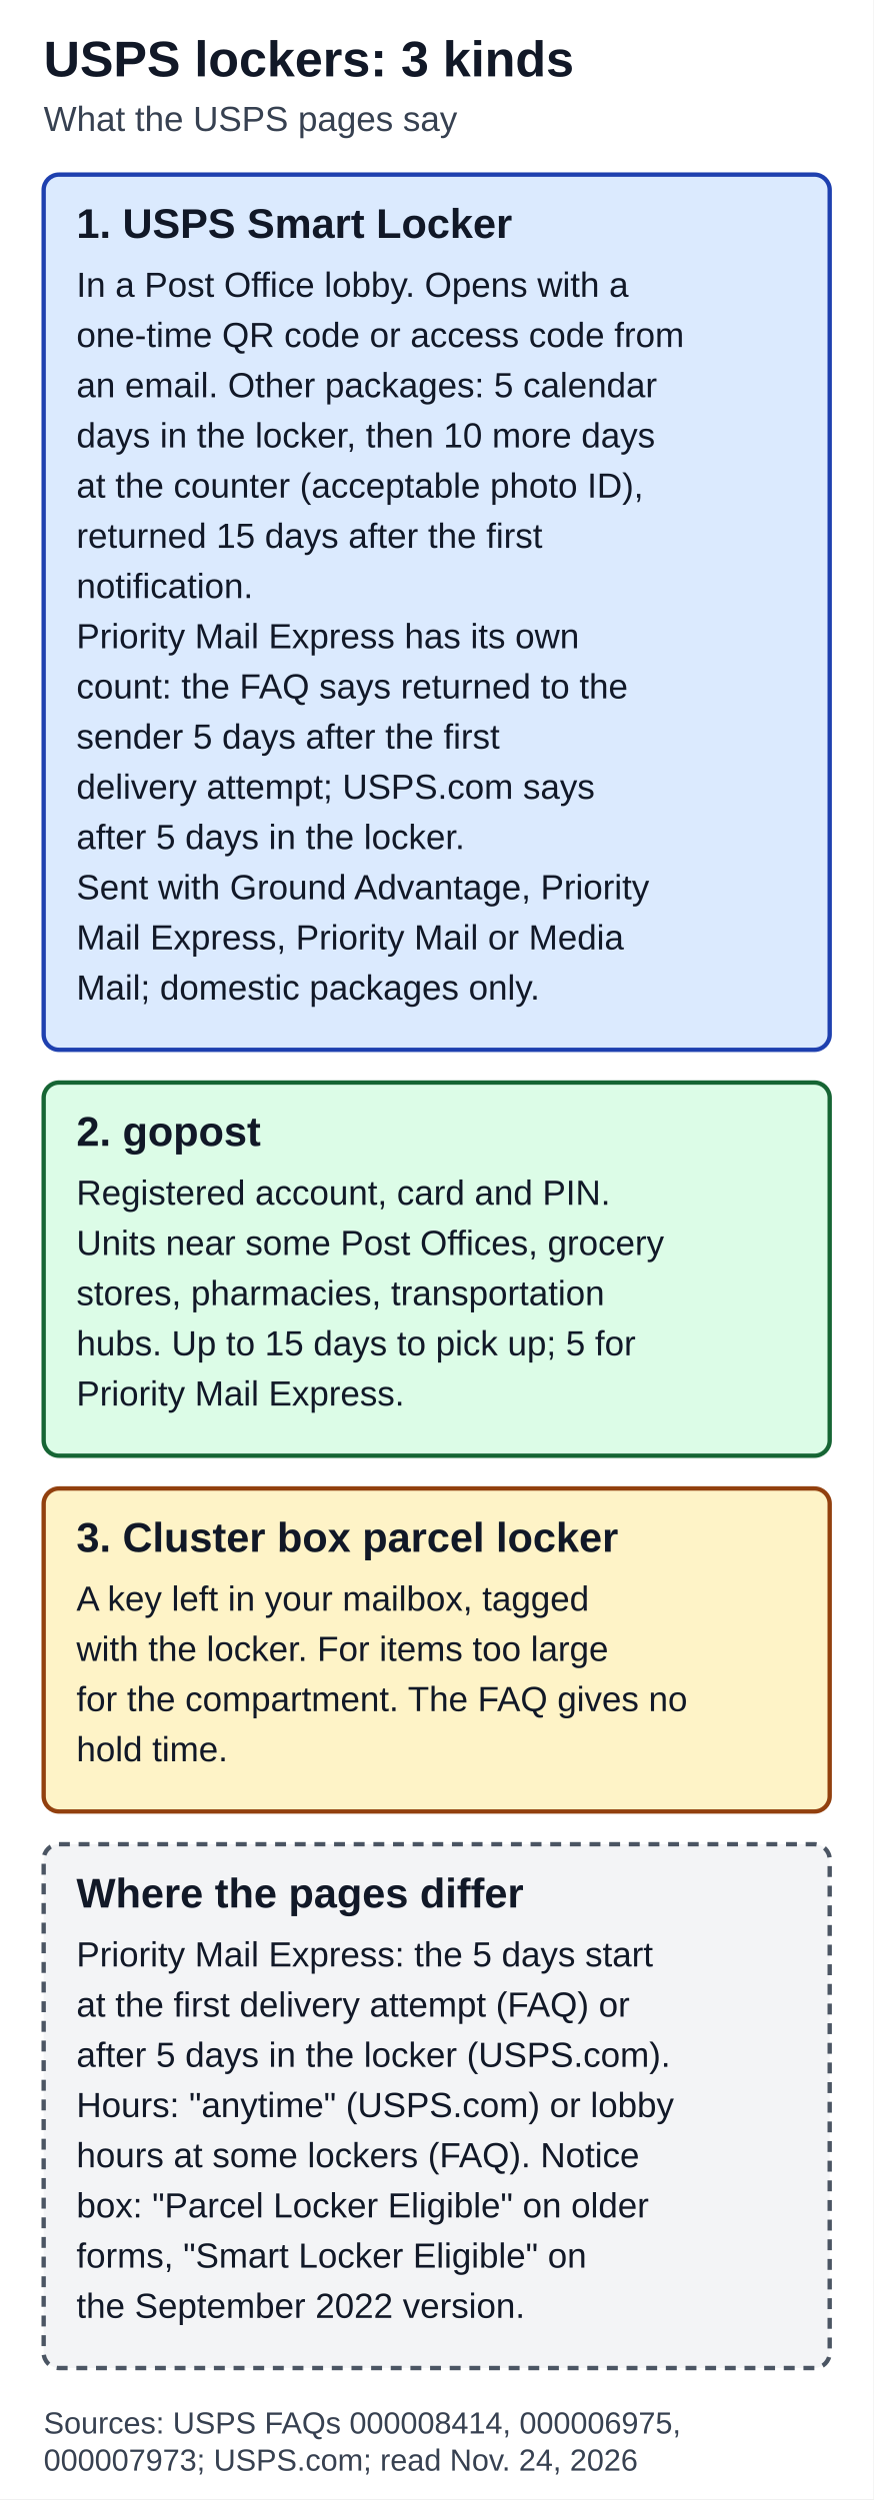
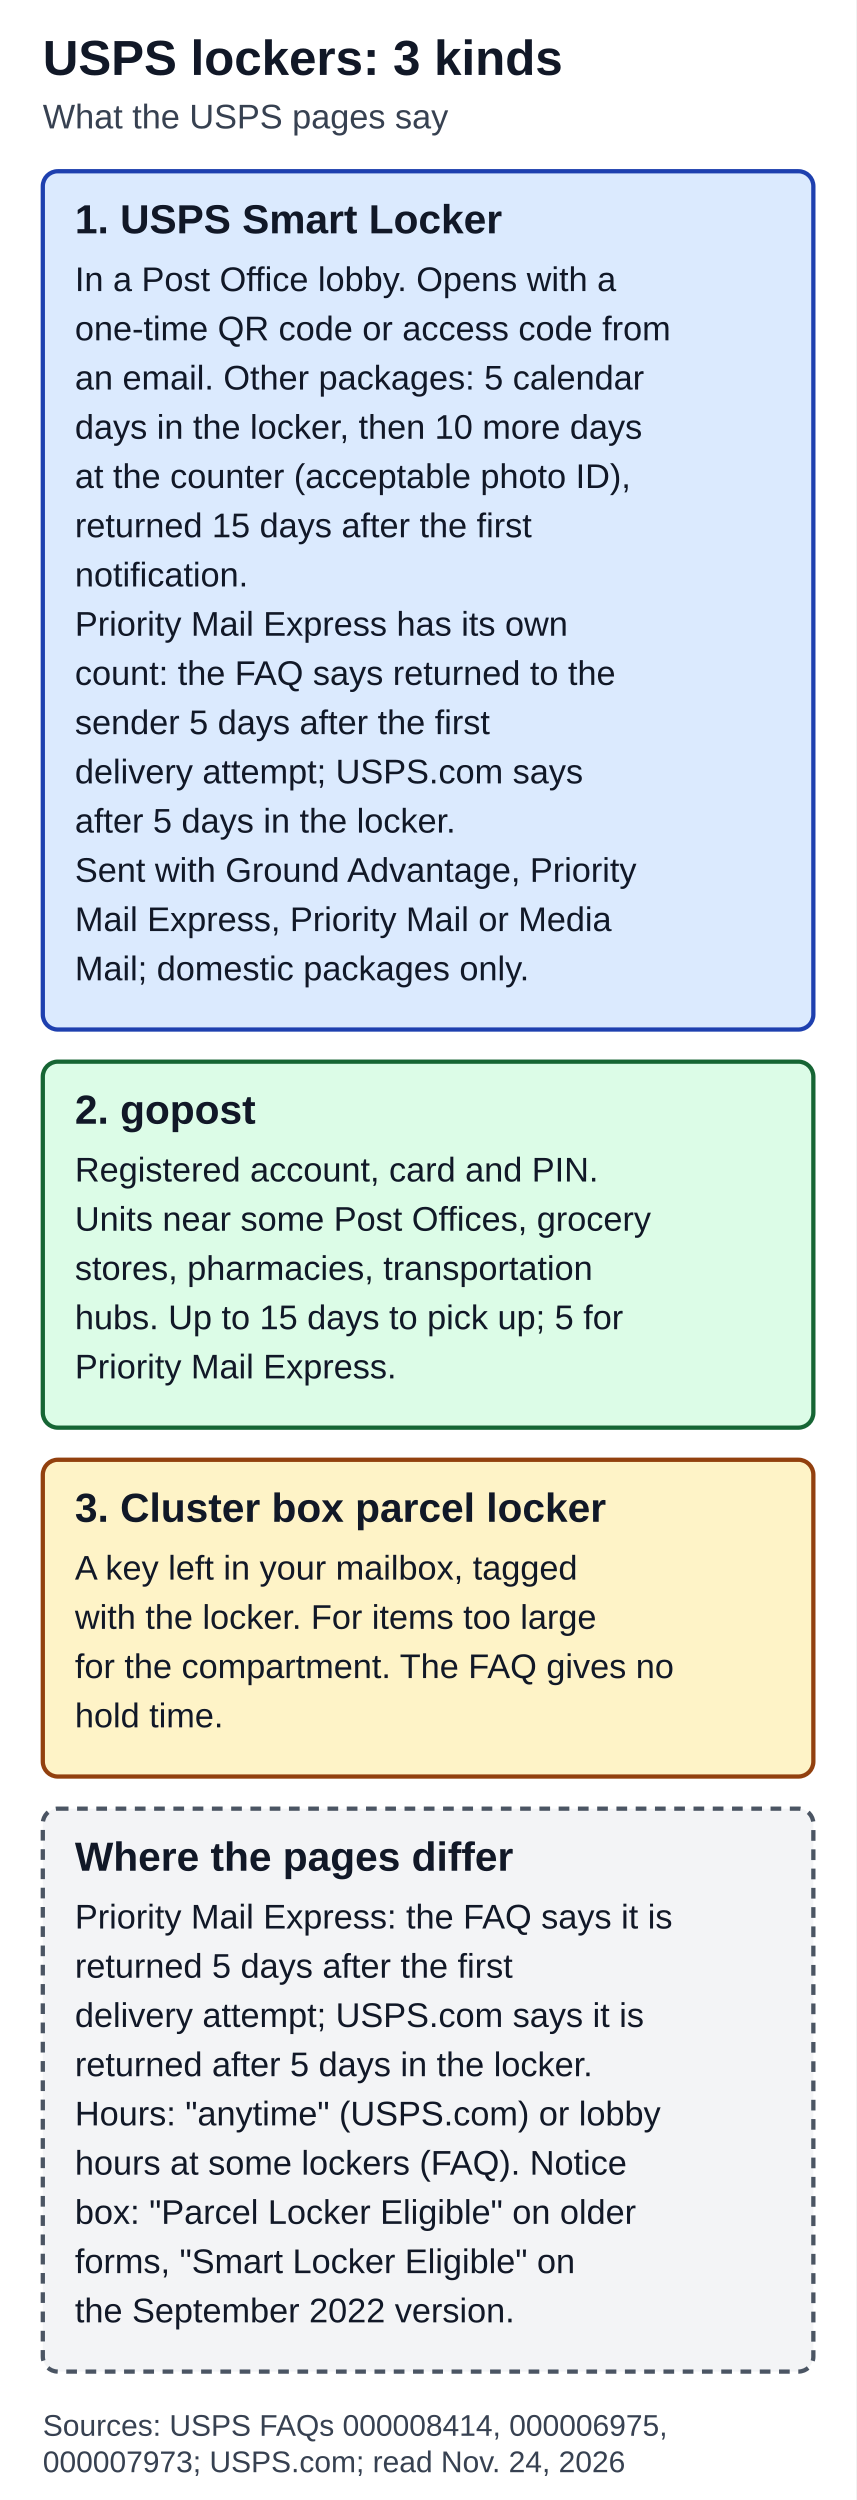
- <svg xmlns="http://www.w3.org/2000/svg" width="800" height="2290" viewBox="0 0 800 2290" font-family="Liberation Sans, Arial, Helvetica, sans-serif">
-   <rect width="800" height="2290" fill="#ffffff" />
+ <svg xmlns="http://www.w3.org/2000/svg" width="800" height="2336" viewBox="0 0 800 2336" font-family="Liberation Sans, Arial, Helvetica, sans-serif">
+   <rect width="800" height="2336" fill="#ffffff" />
  <text x="40" y="70" font-size="46" font-weight="bold" fill="#111827" text-anchor="start">USPS lockers: 3 kinds</text>
  <text x="40" y="120" font-size="32" fill="#374151" text-anchor="start">What the USPS pages say</text>
  <rect x="40" y="160" width="720" height="802" rx="14" fill="#dbeafe" stroke="#1e40af" stroke-width="4" />
  <text x="70" y="218" font-size="38" font-weight="bold" fill="#111827" text-anchor="start">1. USPS Smart Locker</text>
  <text x="70" y="272" font-size="32" fill="#111827" text-anchor="start">In a Post Office lobby. Opens with a</text>
  <text x="70" y="318" font-size="32" fill="#111827" text-anchor="start">one-time QR code or access code from</text>
  <text x="70" y="364" font-size="32" fill="#111827" text-anchor="start">an email. Other packages: 5 calendar</text>
  <text x="70" y="410" font-size="32" fill="#111827" text-anchor="start">days in the locker, then 10 more days</text>
  <text x="70" y="456" font-size="32" fill="#111827" text-anchor="start">at the counter (acceptable photo ID),</text>
  <text x="70" y="502" font-size="32" fill="#111827" text-anchor="start">returned 15 days after the first</text>
  <text x="70" y="548" font-size="32" fill="#111827" text-anchor="start">notification.</text>
  <text x="70" y="594" font-size="32" fill="#111827" text-anchor="start">Priority Mail Express has its own</text>
  <text x="70" y="640" font-size="32" fill="#111827" text-anchor="start">count: the FAQ says returned to the</text>
  <text x="70" y="686" font-size="32" fill="#111827" text-anchor="start">sender 5 days after the first</text>
  <text x="70" y="732" font-size="32" fill="#111827" text-anchor="start">delivery attempt; USPS.com says</text>
  <text x="70" y="778" font-size="32" fill="#111827" text-anchor="start">after 5 days in the locker.</text>
  <text x="70" y="824" font-size="32" fill="#111827" text-anchor="start">Sent with Ground Advantage, Priority</text>
  <text x="70" y="870" font-size="32" fill="#111827" text-anchor="start">Mail Express, Priority Mail or Media</text>
  <text x="70" y="916" font-size="32" fill="#111827" text-anchor="start">Mail; domestic packages only.</text>
  <rect x="40" y="992" width="720" height="342" rx="14" fill="#dcfce7" stroke="#166534" stroke-width="4" />
  <text x="70" y="1050" font-size="38" font-weight="bold" fill="#111827" text-anchor="start">2. gopost</text>
  <text x="70" y="1104" font-size="32" fill="#111827" text-anchor="start">Registered account, card and PIN.</text>
  <text x="70" y="1150" font-size="32" fill="#111827" text-anchor="start">Units near some Post Offices, grocery</text>
  <text x="70" y="1196" font-size="32" fill="#111827" text-anchor="start">stores, pharmacies, transportation</text>
  <text x="70" y="1242" font-size="32" fill="#111827" text-anchor="start">hubs. Up to 15 days to pick up; 5 for</text>
  <text x="70" y="1288" font-size="32" fill="#111827" text-anchor="start">Priority Mail Express.</text>
  <rect x="40" y="1364" width="720" height="296" rx="14" fill="#fef3c7" stroke="#92400e" stroke-width="4" />
  <text x="70" y="1422" font-size="38" font-weight="bold" fill="#111827" text-anchor="start">3. Cluster box parcel locker</text>
  <text x="70" y="1476" font-size="32" fill="#111827" text-anchor="start">A key left in your mailbox, tagged</text>
  <text x="70" y="1522" font-size="32" fill="#111827" text-anchor="start">with the locker. For items too large</text>
  <text x="70" y="1568" font-size="32" fill="#111827" text-anchor="start">for the compartment. The FAQ gives no</text>
  <text x="70" y="1614" font-size="32" fill="#111827" text-anchor="start">hold time.</text>
-   <rect x="40" y="1690" width="720" height="480" rx="14" fill="#f3f4f6" stroke="#4b5563" stroke-width="4" stroke-dasharray="10 8" />
+   <rect x="40" y="1690" width="720" height="526" rx="14" fill="#f3f4f6" stroke="#4b5563" stroke-width="4" stroke-dasharray="10 8" />
  <text x="70" y="1748" font-size="38" font-weight="bold" fill="#111827" text-anchor="start">Where the pages differ</text>
-   <text x="70" y="1802" font-size="32" fill="#111827" text-anchor="start">Priority Mail Express: the 5 days start</text>
-   <text x="70" y="1848" font-size="32" fill="#111827" text-anchor="start">at the first delivery attempt (FAQ) or</text>
-   <text x="70" y="1894" font-size="32" fill="#111827" text-anchor="start">after 5 days in the locker (USPS.com).</text>
-   <text x="70" y="1940" font-size="32" fill="#111827" text-anchor="start">Hours: "anytime" (USPS.com) or lobby</text>
-   <text x="70" y="1986" font-size="32" fill="#111827" text-anchor="start">hours at some lockers (FAQ). Notice</text>
-   <text x="70" y="2032" font-size="32" fill="#111827" text-anchor="start">box: "Parcel Locker Eligible" on older</text>
-   <text x="70" y="2078" font-size="32" fill="#111827" text-anchor="start">forms, "Smart Locker Eligible" on</text>
-   <text x="70" y="2124" font-size="32" fill="#111827" text-anchor="start">the September 2022 version.</text>
-   <text x="40" y="2230" font-size="28" fill="#374151" text-anchor="start">Sources: USPS FAQs 000008414, 000006975,</text>
-   <text x="40" y="2264" font-size="28" fill="#374151" text-anchor="start">000007973; USPS.com; read Nov. 24, 2026</text>
+   <text x="70" y="1802" font-size="32" fill="#111827" text-anchor="start">Priority Mail Express: the FAQ says it is</text>
+   <text x="70" y="1848" font-size="32" fill="#111827" text-anchor="start">returned 5 days after the first</text>
+   <text x="70" y="1894" font-size="32" fill="#111827" text-anchor="start">delivery attempt; USPS.com says it is</text>
+   <text x="70" y="1940" font-size="32" fill="#111827" text-anchor="start">returned after 5 days in the locker.</text>
+   <text x="70" y="1986" font-size="32" fill="#111827" text-anchor="start">Hours: "anytime" (USPS.com) or lobby</text>
+   <text x="70" y="2032" font-size="32" fill="#111827" text-anchor="start">hours at some lockers (FAQ). Notice</text>
+   <text x="70" y="2078" font-size="32" fill="#111827" text-anchor="start">box: "Parcel Locker Eligible" on older</text>
+   <text x="70" y="2124" font-size="32" fill="#111827" text-anchor="start">forms, "Smart Locker Eligible" on</text>
+   <text x="70" y="2170" font-size="32" fill="#111827" text-anchor="start">the September 2022 version.</text>
+   <text x="40" y="2276" font-size="28" fill="#374151" text-anchor="start">Sources: USPS FAQs 000008414, 000006975,</text>
+   <text x="40" y="2310" font-size="28" fill="#374151" text-anchor="start">000007973; USPS.com; read Nov. 24, 2026</text>
</svg>
